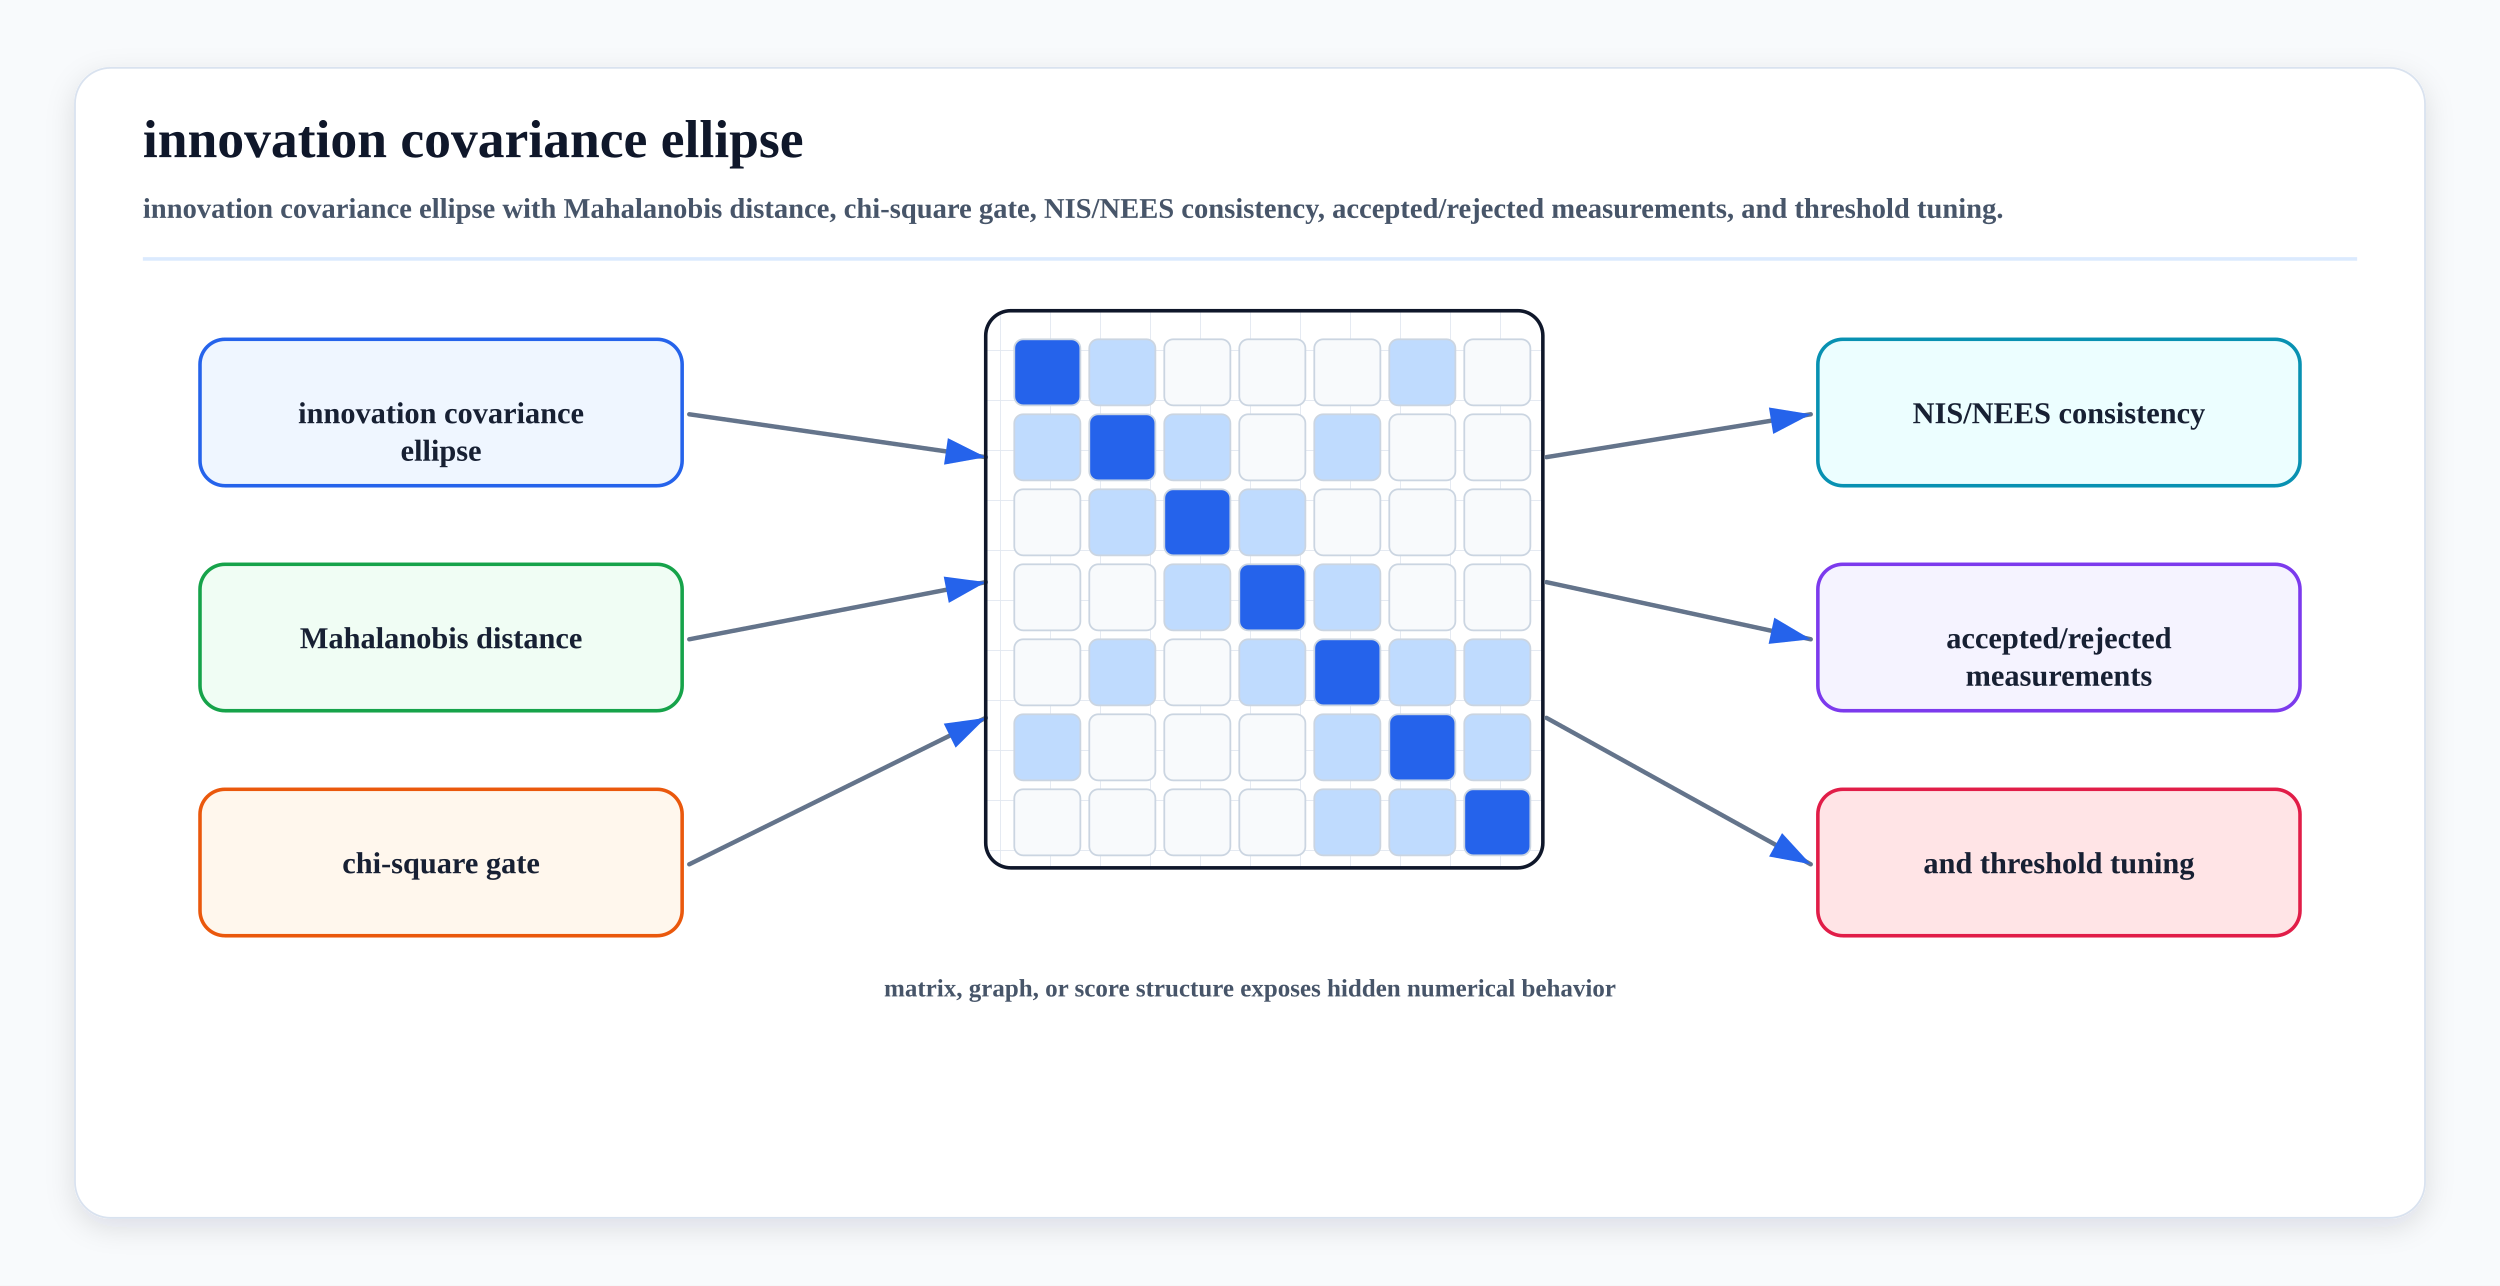
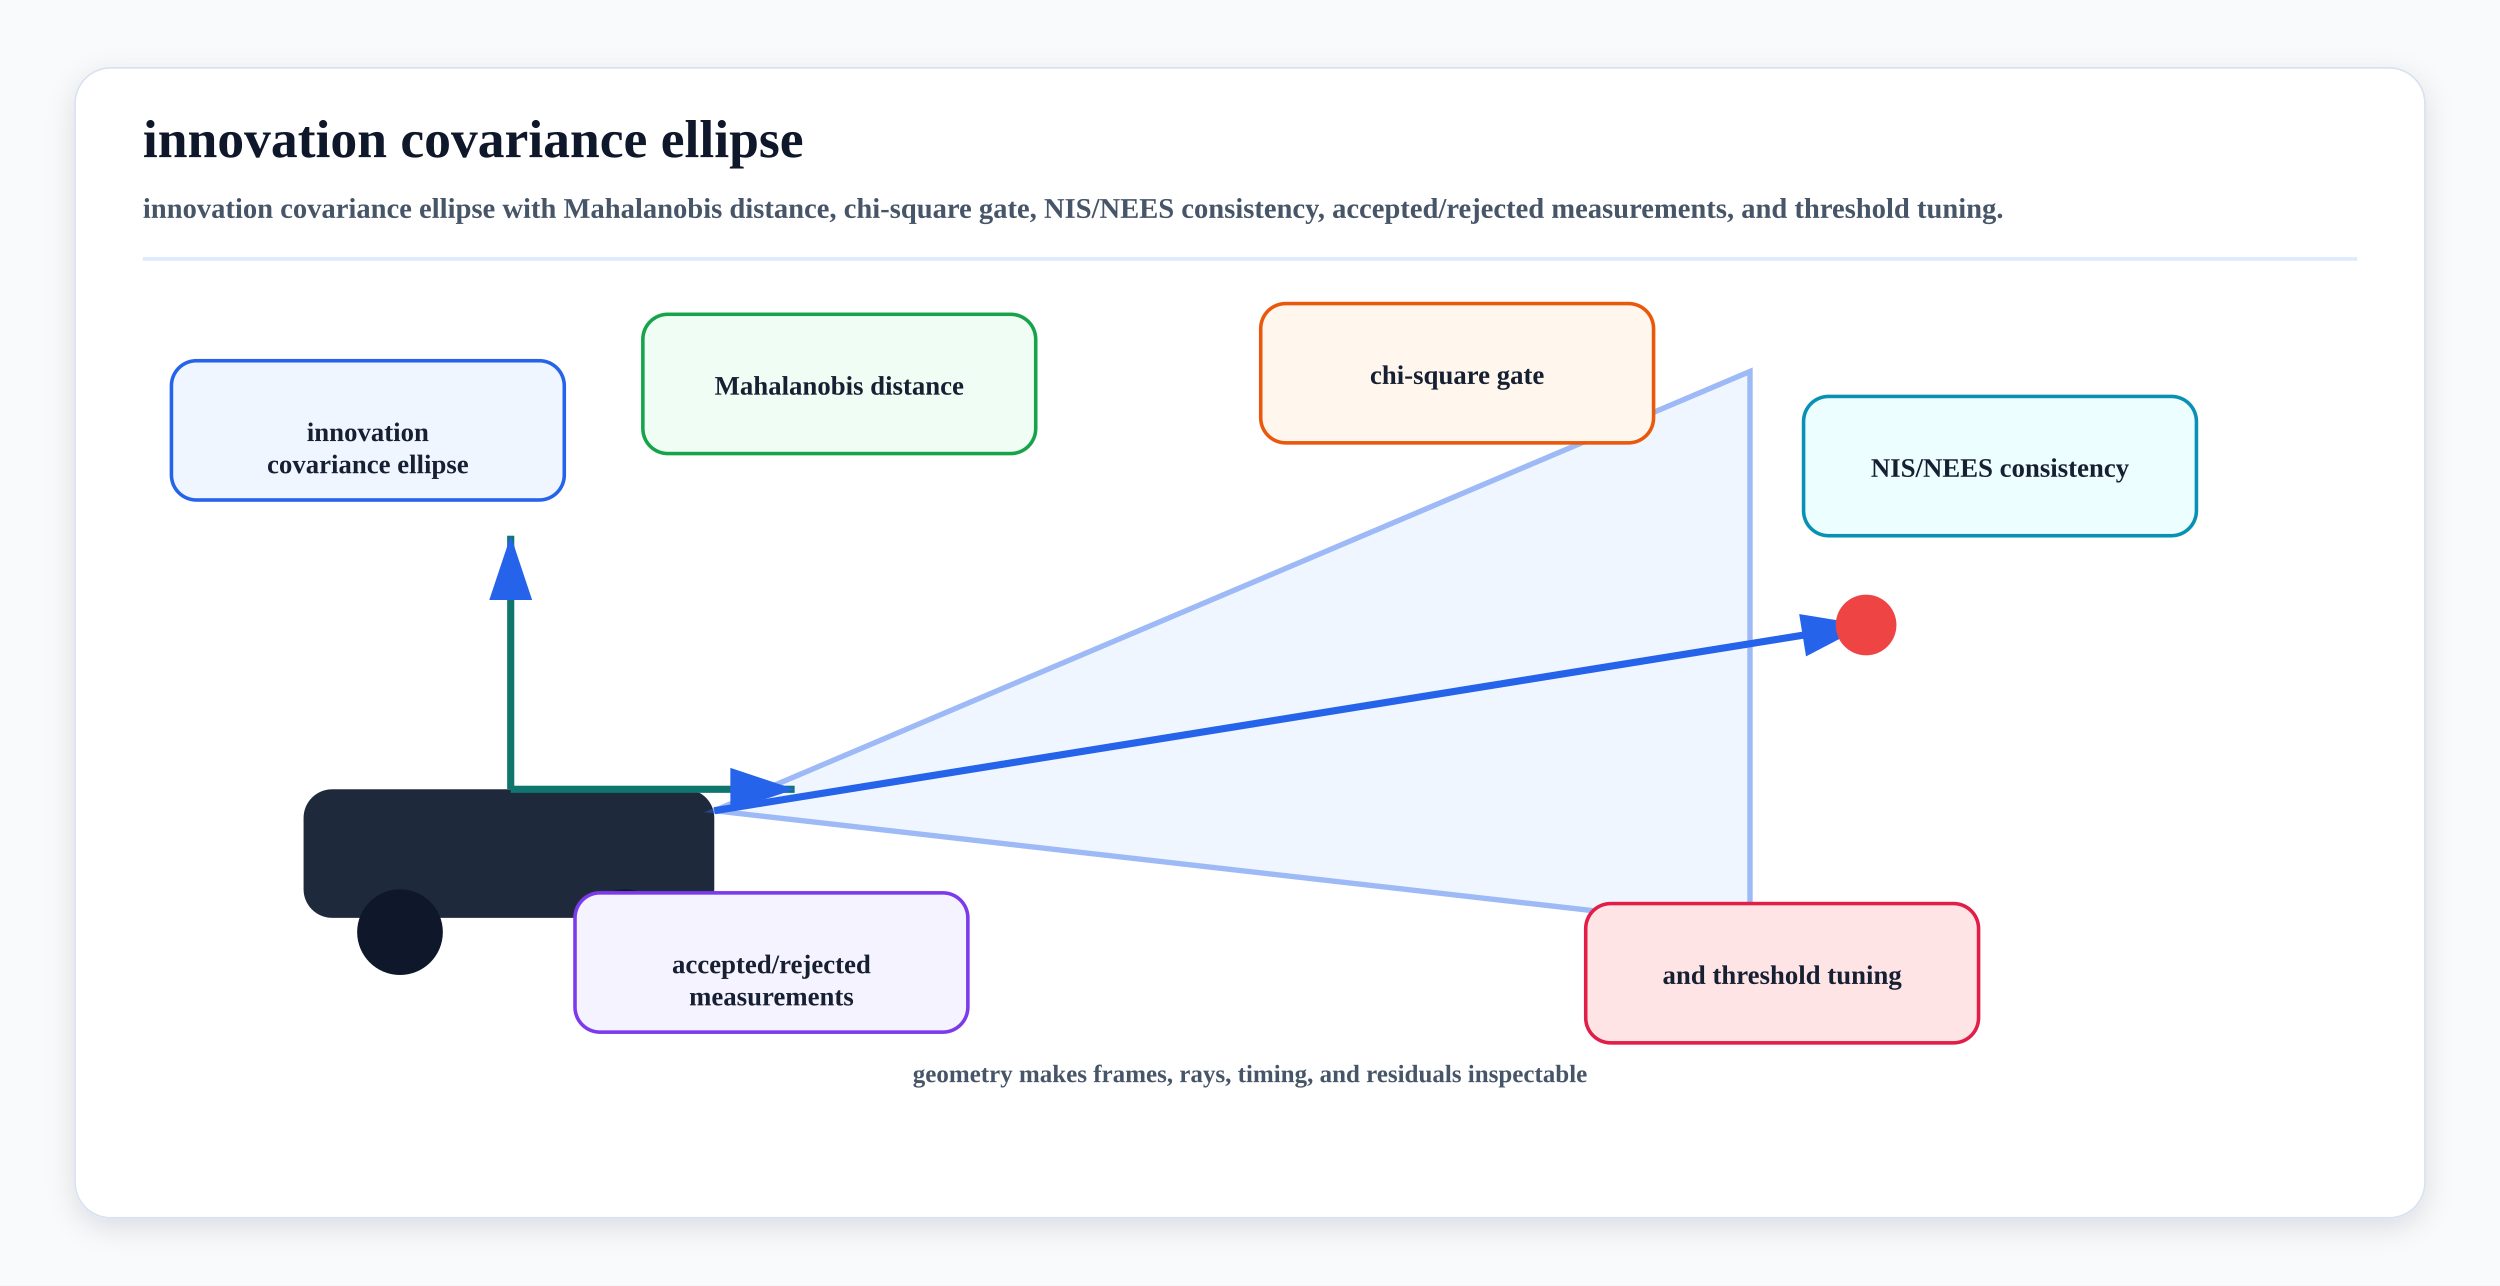
- <svg xmlns="http://www.w3.org/2000/svg" width="1400" height="720" viewBox="0 0 1400 720" role="img" aria-labelledby="title desc">
+ <svg xmlns="http://www.w3.org/2000/svg" width="1400" height="720" viewBox="0 0 1400 720" role="img" aria-labelledby="title desc" data-diagram-kind="uncertainty-geometry">
  <defs>
    <marker id="arrow" markerWidth="12" markerHeight="12" refX="9" refY="3" orient="auto" markerUnits="strokeWidth">
      <path d="M0,0 L0,6 L9,3 z" fill="#2563eb" />
    </marker>
    <filter id="shadow" x="-10%" y="-10%" width="120%" height="120%">
      <feDropShadow dx="0" dy="5" stdDeviation="8" flood-color="#0f172a" flood-opacity="0.12" />
    </filter>
    <pattern id="grid" width="28" height="28" patternUnits="userSpaceOnUse">
      <path d="M28 0H0V28" fill="none" stroke="#e2e8f0" stroke-width="1" />
    </pattern>
  </defs>
  <rect width="1400" height="720" fill="#f8fafc" />
  <rect x="42" y="38" width="1316" height="644" rx="20" fill="#ffffff" stroke="#d9e2ef" filter="url(#shadow)" />
  <text x="80" y="88" font-size="30" font-weight="800" fill="#0f172a">innovation covariance ellipse</text>
  <text x="80" y="122" font-size="16" font-weight="600" fill="#475569">innovation covariance ellipse with Mahalanobis distance, chi-square gate, NIS/NEES consistency, accepted/rejected measurements, and threshold tuning.</text>
  <rect x="80" y="144" width="1240" height="2" fill="#dbeafe" />
-   <rect x="112" y="190" width="270" height="82" rx="14" fill="#eff6ff" stroke="#2563eb" stroke-width="2" />
-   <text x="247" y="237" text-anchor="middle" font-size="17" font-weight="700" fill="#172033">innovation covariance</text>
-   <text x="247" y="258" text-anchor="middle" font-size="17" font-weight="700" fill="#172033">ellipse</text>
-   <rect x="112" y="316" width="270" height="82" rx="14" fill="#f0fdf4" stroke="#16a34a" stroke-width="2" />
-   <text x="247" y="363" text-anchor="middle" font-size="17" font-weight="700" fill="#172033">Mahalanobis distance</text>
-   <rect x="112" y="442" width="270" height="82" rx="14" fill="#fff7ed" stroke="#ea580c" stroke-width="2" />
-   <text x="247" y="489" text-anchor="middle" font-size="17" font-weight="700" fill="#172033">chi-square gate</text>
-   <line x1="386" y1="232" x2="552" y2="256" stroke="#64748b" stroke-width="2.5" stroke-linecap="round" marker-end="url(#arrow)" />
-   <line x1="386" y1="358" x2="552" y2="326" stroke="#64748b" stroke-width="2.5" stroke-linecap="round" marker-end="url(#arrow)" />
-   <line x1="386" y1="484" x2="552" y2="402" stroke="#64748b" stroke-width="2.5" stroke-linecap="round" marker-end="url(#arrow)" />
-   <rect x="552" y="174" width="312" height="312" rx="14" fill="url(#grid)" stroke="#0f172a" stroke-width="2" />
-   <rect x="568" y="190" width="37" height="37" rx="5" fill="#2563eb" stroke="#cbd5e1" />
-   <rect x="610" y="190" width="37" height="37" rx="5" fill="#bfdbfe" stroke="#cbd5e1" />
-   <rect x="652" y="190" width="37" height="37" rx="5" fill="#f8fafc" stroke="#cbd5e1" />
-   <rect x="694" y="190" width="37" height="37" rx="5" fill="#f8fafc" stroke="#cbd5e1" />
-   <rect x="736" y="190" width="37" height="37" rx="5" fill="#f8fafc" stroke="#cbd5e1" />
-   <rect x="778" y="190" width="37" height="37" rx="5" fill="#bfdbfe" stroke="#cbd5e1" />
-   <rect x="820" y="190" width="37" height="37" rx="5" fill="#f8fafc" stroke="#cbd5e1" />
-   <rect x="568" y="232" width="37" height="37" rx="5" fill="#bfdbfe" stroke="#cbd5e1" />
-   <rect x="610" y="232" width="37" height="37" rx="5" fill="#2563eb" stroke="#cbd5e1" />
-   <rect x="652" y="232" width="37" height="37" rx="5" fill="#bfdbfe" stroke="#cbd5e1" />
-   <rect x="694" y="232" width="37" height="37" rx="5" fill="#f8fafc" stroke="#cbd5e1" />
-   <rect x="736" y="232" width="37" height="37" rx="5" fill="#bfdbfe" stroke="#cbd5e1" />
-   <rect x="778" y="232" width="37" height="37" rx="5" fill="#f8fafc" stroke="#cbd5e1" />
-   <rect x="820" y="232" width="37" height="37" rx="5" fill="#f8fafc" stroke="#cbd5e1" />
-   <rect x="568" y="274" width="37" height="37" rx="5" fill="#f8fafc" stroke="#cbd5e1" />
-   <rect x="610" y="274" width="37" height="37" rx="5" fill="#bfdbfe" stroke="#cbd5e1" />
-   <rect x="652" y="274" width="37" height="37" rx="5" fill="#2563eb" stroke="#cbd5e1" />
-   <rect x="694" y="274" width="37" height="37" rx="5" fill="#bfdbfe" stroke="#cbd5e1" />
-   <rect x="736" y="274" width="37" height="37" rx="5" fill="#f8fafc" stroke="#cbd5e1" />
-   <rect x="778" y="274" width="37" height="37" rx="5" fill="#f8fafc" stroke="#cbd5e1" />
-   <rect x="820" y="274" width="37" height="37" rx="5" fill="#f8fafc" stroke="#cbd5e1" />
-   <rect x="568" y="316" width="37" height="37" rx="5" fill="#f8fafc" stroke="#cbd5e1" />
-   <rect x="610" y="316" width="37" height="37" rx="5" fill="#f8fafc" stroke="#cbd5e1" />
-   <rect x="652" y="316" width="37" height="37" rx="5" fill="#bfdbfe" stroke="#cbd5e1" />
-   <rect x="694" y="316" width="37" height="37" rx="5" fill="#2563eb" stroke="#cbd5e1" />
-   <rect x="736" y="316" width="37" height="37" rx="5" fill="#bfdbfe" stroke="#cbd5e1" />
-   <rect x="778" y="316" width="37" height="37" rx="5" fill="#f8fafc" stroke="#cbd5e1" />
-   <rect x="820" y="316" width="37" height="37" rx="5" fill="#f8fafc" stroke="#cbd5e1" />
-   <rect x="568" y="358" width="37" height="37" rx="5" fill="#f8fafc" stroke="#cbd5e1" />
-   <rect x="610" y="358" width="37" height="37" rx="5" fill="#bfdbfe" stroke="#cbd5e1" />
-   <rect x="652" y="358" width="37" height="37" rx="5" fill="#f8fafc" stroke="#cbd5e1" />
-   <rect x="694" y="358" width="37" height="37" rx="5" fill="#bfdbfe" stroke="#cbd5e1" />
-   <rect x="736" y="358" width="37" height="37" rx="5" fill="#2563eb" stroke="#cbd5e1" />
-   <rect x="778" y="358" width="37" height="37" rx="5" fill="#bfdbfe" stroke="#cbd5e1" />
-   <rect x="820" y="358" width="37" height="37" rx="5" fill="#bfdbfe" stroke="#cbd5e1" />
-   <rect x="568" y="400" width="37" height="37" rx="5" fill="#bfdbfe" stroke="#cbd5e1" />
-   <rect x="610" y="400" width="37" height="37" rx="5" fill="#f8fafc" stroke="#cbd5e1" />
-   <rect x="652" y="400" width="37" height="37" rx="5" fill="#f8fafc" stroke="#cbd5e1" />
-   <rect x="694" y="400" width="37" height="37" rx="5" fill="#f8fafc" stroke="#cbd5e1" />
-   <rect x="736" y="400" width="37" height="37" rx="5" fill="#bfdbfe" stroke="#cbd5e1" />
-   <rect x="778" y="400" width="37" height="37" rx="5" fill="#2563eb" stroke="#cbd5e1" />
-   <rect x="820" y="400" width="37" height="37" rx="5" fill="#bfdbfe" stroke="#cbd5e1" />
-   <rect x="568" y="442" width="37" height="37" rx="5" fill="#f8fafc" stroke="#cbd5e1" />
-   <rect x="610" y="442" width="37" height="37" rx="5" fill="#f8fafc" stroke="#cbd5e1" />
-   <rect x="652" y="442" width="37" height="37" rx="5" fill="#f8fafc" stroke="#cbd5e1" />
-   <rect x="694" y="442" width="37" height="37" rx="5" fill="#f8fafc" stroke="#cbd5e1" />
-   <rect x="736" y="442" width="37" height="37" rx="5" fill="#bfdbfe" stroke="#cbd5e1" />
-   <rect x="778" y="442" width="37" height="37" rx="5" fill="#bfdbfe" stroke="#cbd5e1" />
-   <rect x="820" y="442" width="37" height="37" rx="5" fill="#2563eb" stroke="#cbd5e1" />
-   <line x1="866" y1="256" x2="1014" y2="232" stroke="#64748b" stroke-width="2.5" stroke-linecap="round" marker-end="url(#arrow)" />
-   <line x1="866" y1="326" x2="1014" y2="358" stroke="#64748b" stroke-width="2.5" stroke-linecap="round" marker-end="url(#arrow)" />
-   <line x1="866" y1="402" x2="1014" y2="484" stroke="#64748b" stroke-width="2.5" stroke-linecap="round" marker-end="url(#arrow)" />
-   <rect x="1018" y="190" width="270" height="82" rx="14" fill="#ecfeff" stroke="#0891b2" stroke-width="2" />
-   <text x="1153" y="237" text-anchor="middle" font-size="17" font-weight="700" fill="#172033">NIS/NEES consistency</text>
-   <rect x="1018" y="316" width="270" height="82" rx="14" fill="#f5f3ff" stroke="#7c3aed" stroke-width="2" />
-   <text x="1153" y="363" text-anchor="middle" font-size="17" font-weight="700" fill="#172033">accepted/rejected</text>
-   <text x="1153" y="384" text-anchor="middle" font-size="17" font-weight="700" fill="#172033">measurements</text>
-   <rect x="1018" y="442" width="270" height="82" rx="14" fill="#ffe4e6" stroke="#e11d48" stroke-width="2" />
-   <text x="1153" y="489" text-anchor="middle" font-size="17" font-weight="700" fill="#172033">and threshold tuning</text>
-   <text x="700" y="558" text-anchor="middle" font-size="14" font-weight="600" fill="#475569">matrix, graph, or score structure exposes hidden numerical behavior</text>
+   <rect x="170" y="442" width="230" height="72" rx="16" fill="#1e293b" />
+   <circle cx="224" cy="522" r="24" fill="#0f172a" />
+   <circle cx="350" cy="522" r="24" fill="#0f172a" />
+   <polygon points="400,454 980,208 980,520" fill="#dbeafe" opacity="0.45" stroke="#2563eb" stroke-width="3" />
+   <line x1="400" y1="454" x2="1045" y2="350" stroke="#2563eb" stroke-width="4" marker-end="url(#arrow)" />
+   <circle cx="1045" cy="350" r="17" fill="#ef4444" />
+   <line x1="286" y1="442" x2="286" y2="300" stroke="#0f766e" stroke-width="4" marker-end="url(#arrow)" />
+   <line x1="286" y1="442" x2="445" y2="442" stroke="#0f766e" stroke-width="4" marker-end="url(#arrow)" />
+   <rect x="96" y="202" width="220" height="78" rx="14" fill="#eff6ff" stroke="#2563eb" stroke-width="2" />
+   <text x="206" y="247" text-anchor="middle" font-size="15" font-weight="700" fill="#172033">innovation</text>
+   <text x="206" y="265" text-anchor="middle" font-size="15" font-weight="700" fill="#172033">covariance ellipse</text>
+   <rect x="360" y="176" width="220" height="78" rx="14" fill="#f0fdf4" stroke="#16a34a" stroke-width="2" />
+   <text x="470" y="221" text-anchor="middle" font-size="15" font-weight="700" fill="#172033">Mahalanobis distance</text>
+   <rect x="706" y="170" width="220" height="78" rx="14" fill="#fff7ed" stroke="#ea580c" stroke-width="2" />
+   <text x="816" y="215" text-anchor="middle" font-size="15" font-weight="700" fill="#172033">chi-square gate</text>
+   <rect x="1010" y="222" width="220" height="78" rx="14" fill="#ecfeff" stroke="#0891b2" stroke-width="2" />
+   <text x="1120" y="267" text-anchor="middle" font-size="15" font-weight="700" fill="#172033">NIS/NEES consistency</text>
+   <rect x="322" y="500" width="220" height="78" rx="14" fill="#f5f3ff" stroke="#7c3aed" stroke-width="2" />
+   <text x="432" y="545" text-anchor="middle" font-size="15" font-weight="700" fill="#172033">accepted/rejected</text>
+   <text x="432" y="563" text-anchor="middle" font-size="15" font-weight="700" fill="#172033">measurements</text>
+   <rect x="888" y="506" width="220" height="78" rx="14" fill="#ffe4e6" stroke="#e11d48" stroke-width="2" />
+   <text x="998" y="551" text-anchor="middle" font-size="15" font-weight="700" fill="#172033">and threshold tuning</text>
+   <text x="700" y="606" text-anchor="middle" font-size="14" font-weight="600" fill="#475569">geometry makes frames, rays, timing, and residuals inspectable</text>
</svg>
